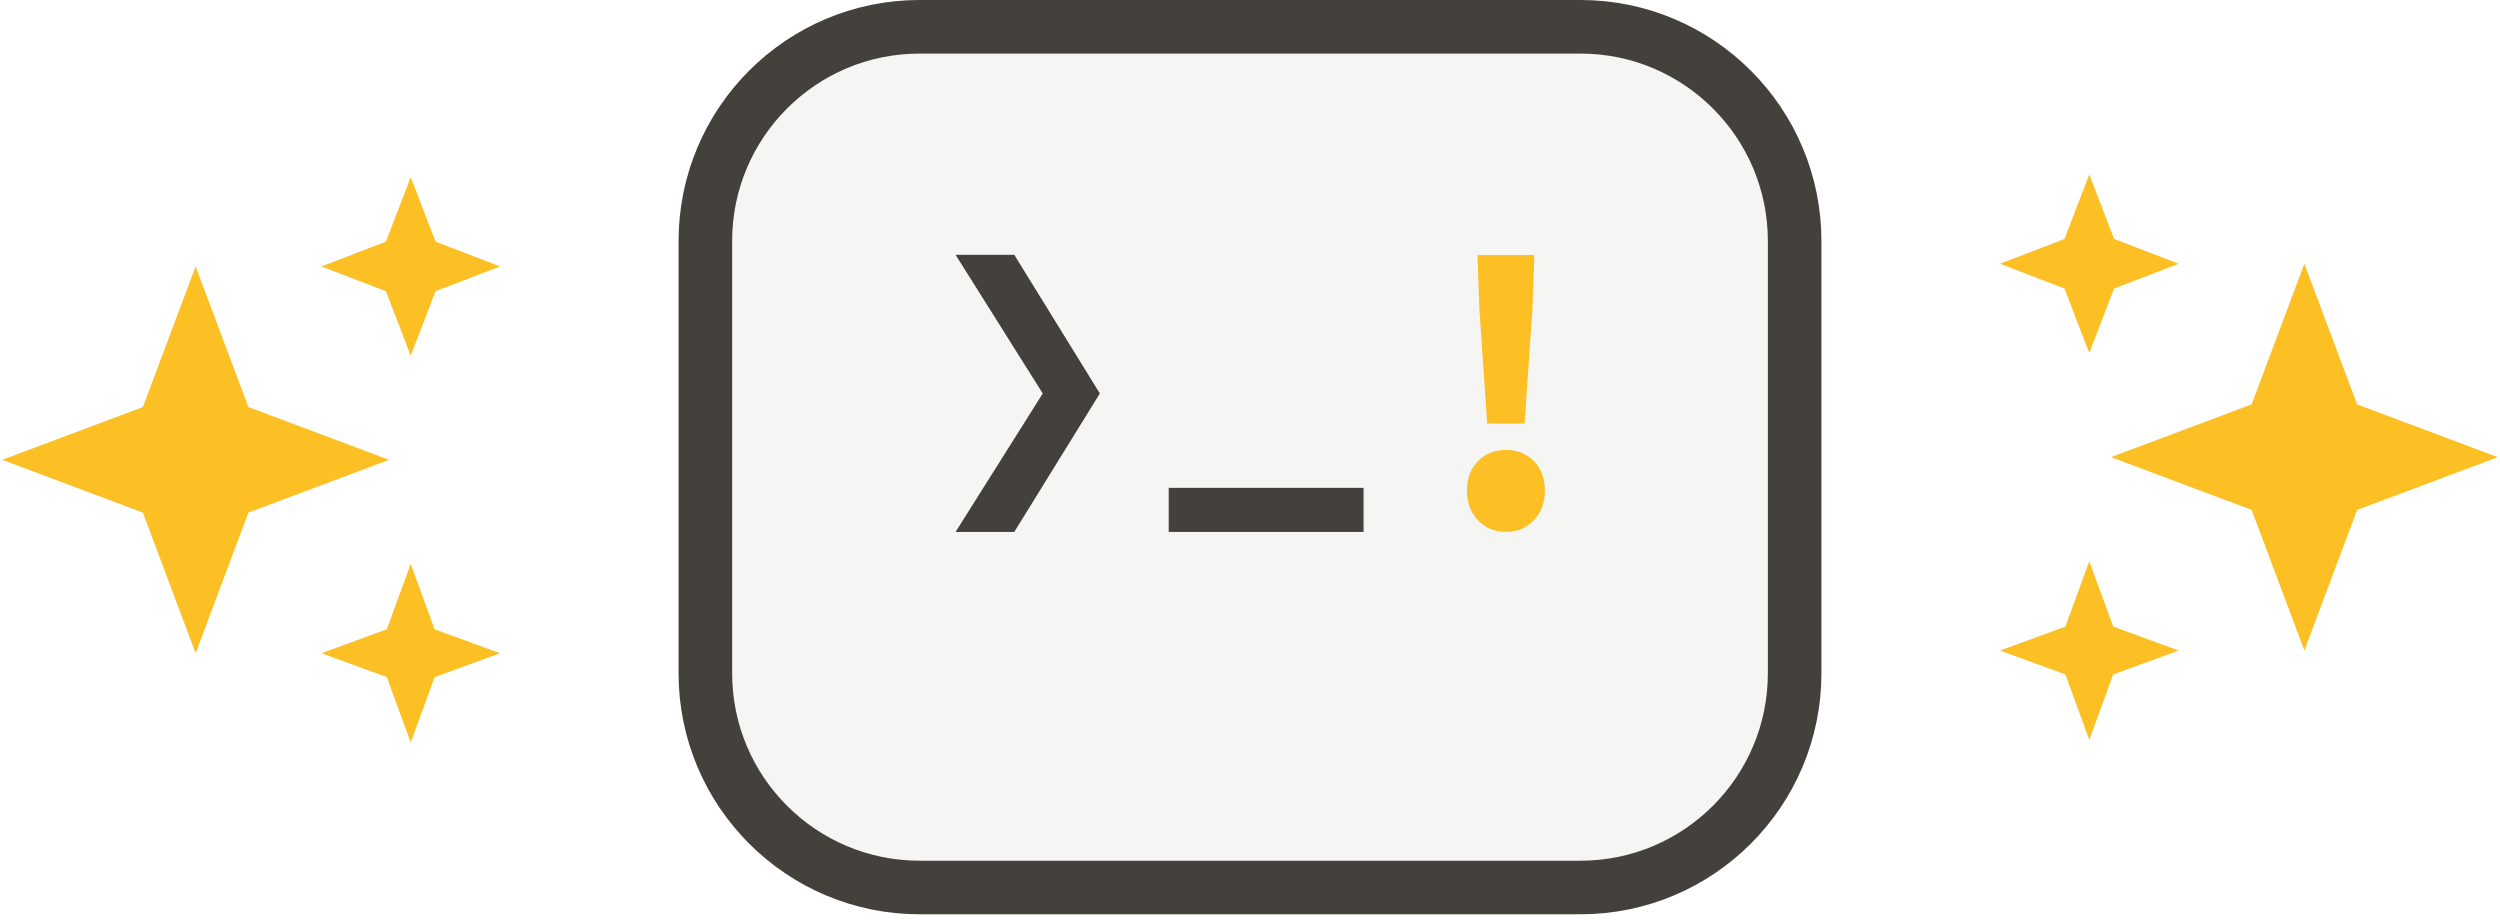
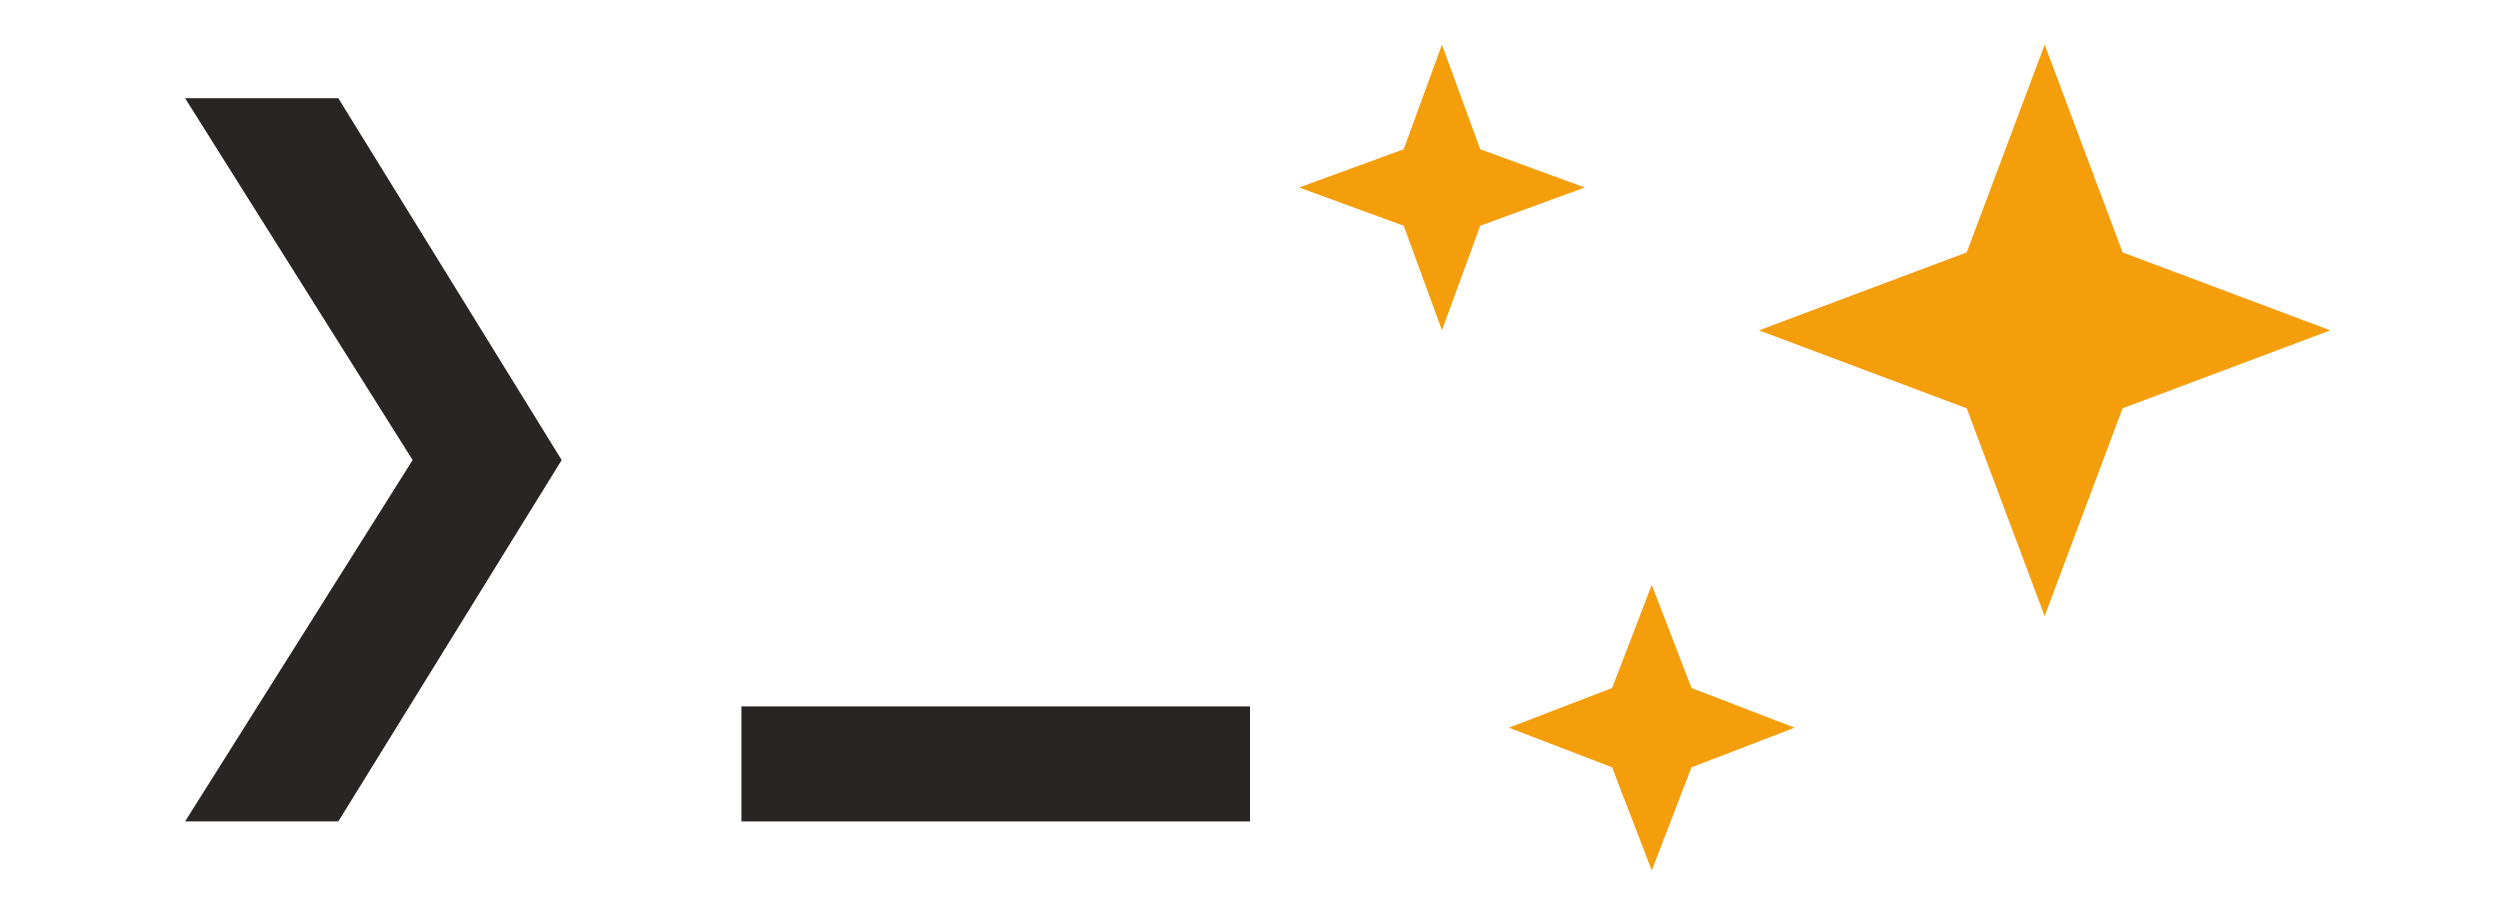
<svg xmlns="http://www.w3.org/2000/svg" viewBox="0 0 280 103">
  <g fill="none" fill-rule="evenodd">
-     <rect width="122" height="96.4" x="79" y="3" fill="#F5F5F4" stroke="#44403C" stroke-width="6" rx="24" />
-     <path fill="#FCBF24" fill-rule="nonzero" d="m166.565 47.435-.873-12.82-.218-6.047h6.372l-.218 6.046-.873 12.821zm2.095 12.14q-1.876 0-3.12-1.296t-1.244-3.342 1.244-3.296 3.12-1.25q1.876 0 3.12 1.25t1.244 3.296-1.243 3.342q-1.245 1.296-3.12 1.296" />
-     <path fill="#44403C" fill-rule="nonzero" d="m107.024 59.575 9.764-15.507-9.764-15.527h6.576l9.584 15.527-9.584 15.507z" />
-     <path fill="#44403C" d="M130.897 59.575v-4.937h21.823v4.937z" />
-     <g fill="#FCBF24" fill-rule="nonzero">
-       <path d="m258.089 72.861-5.91-15.752-15.751-5.909 15.752-5.91 5.909-15.751 5.91 15.752L279.75 51.2l-15.752 5.91zM234 82.861l-2.678-7.322L224 72.861l7.322-2.678L234 62.86l2.678 7.322L244 72.86l-7.322 2.678zM234 39.539l-2.778-7.222L224 29.539l7.222-2.778L234 19.54l2.778 7.222L244 29.54l-7.222 2.778z" />
+     <g fill="#F59E0C" fill-rule="nonzero">
+       <path d="m229 69-8.73-23.27L197 37l23.27-8.73L229 5l8.73 23.27L261 37l-23.27 8.73zM161.5 37l-4.285-11.715L145.5 21l11.715-4.285L161.5 5l4.285 11.715L177.5 21l-11.715 4.285zM185 97.5l-4.444-11.556L169 81.5l11.556-4.444L185 65.5l4.444 11.556L201 81.5l-11.556 4.444z" />
    </g>
-     <g fill="#FCBF24" fill-rule="nonzero">
-       <path d="m21.911 73.161 5.91-15.752L43.571 51.5 27.82 45.59 21.911 29.84l-5.91 15.752L.25 51.5l15.752 5.91zM46 83.161l2.678-7.322L56 73.161l-7.322-2.678L46 63.16l-2.678 7.322L36 73.16l7.322 2.678zM46 39.839l2.778-7.222L56 29.839l-7.222-2.778L46 19.84l-2.778 7.222L36 29.84l7.222 2.778z" />
-     </g>
+     <path fill="#292524" fill-rule="nonzero" d="m20.73 92 25.484-40.473L20.73 11h17.162l25.016 40.527L37.892 92z" />
+     <path fill="#292524" d="M83.04 92V79.116H140V92z" />
  </g>
</svg>
